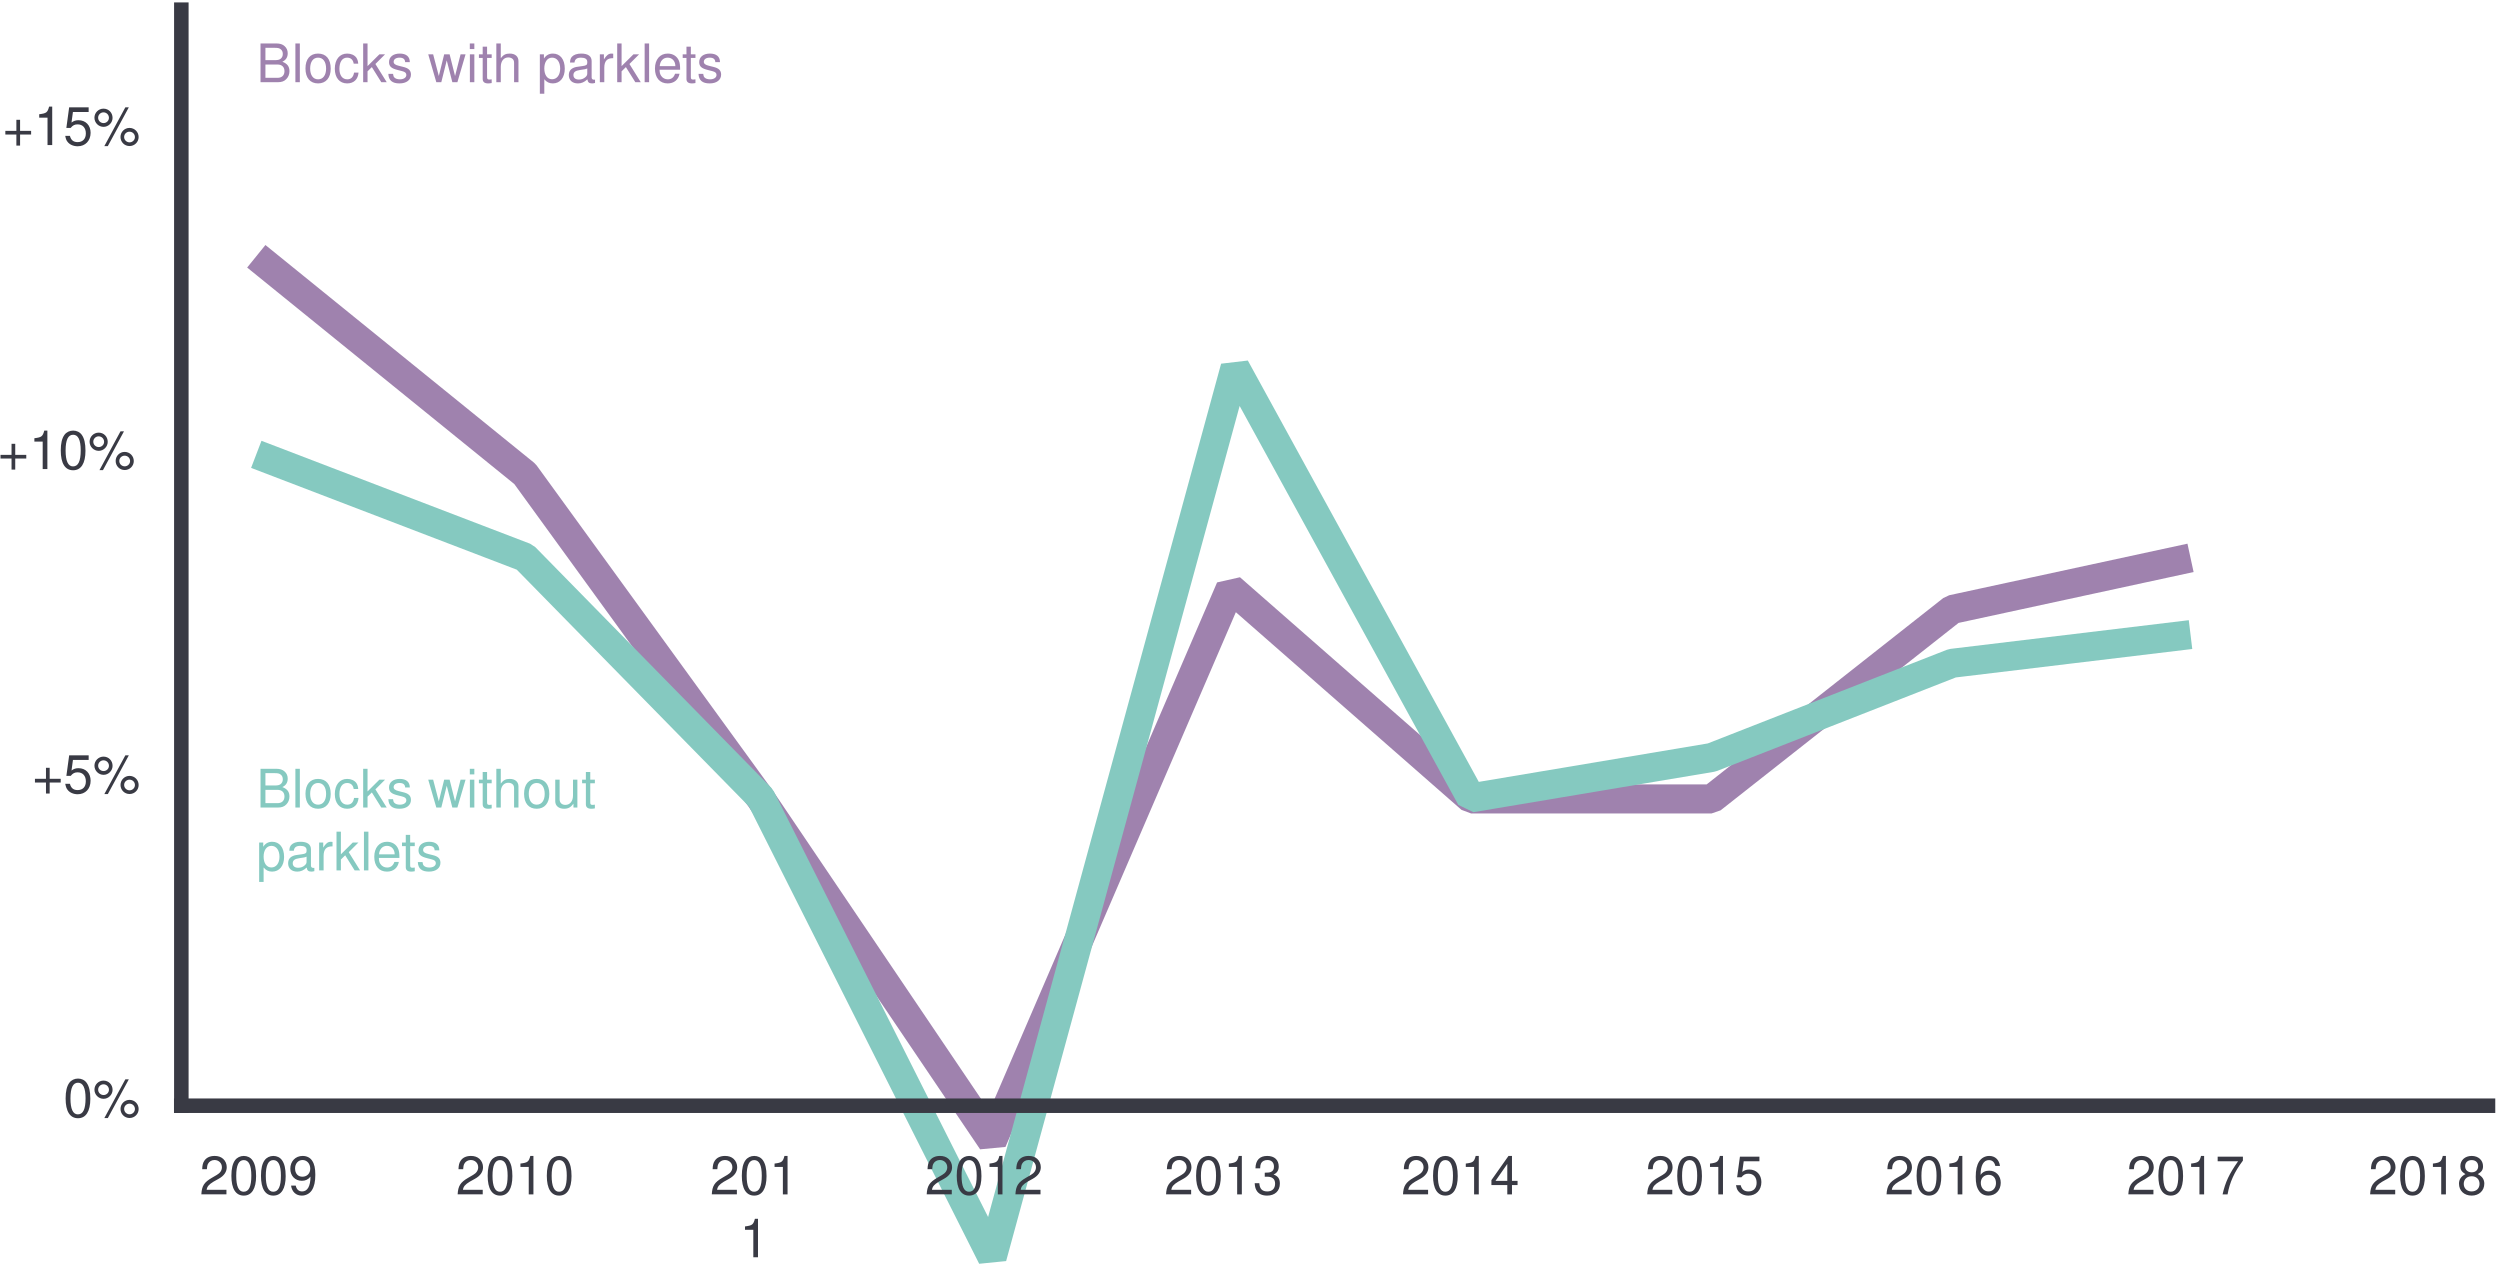
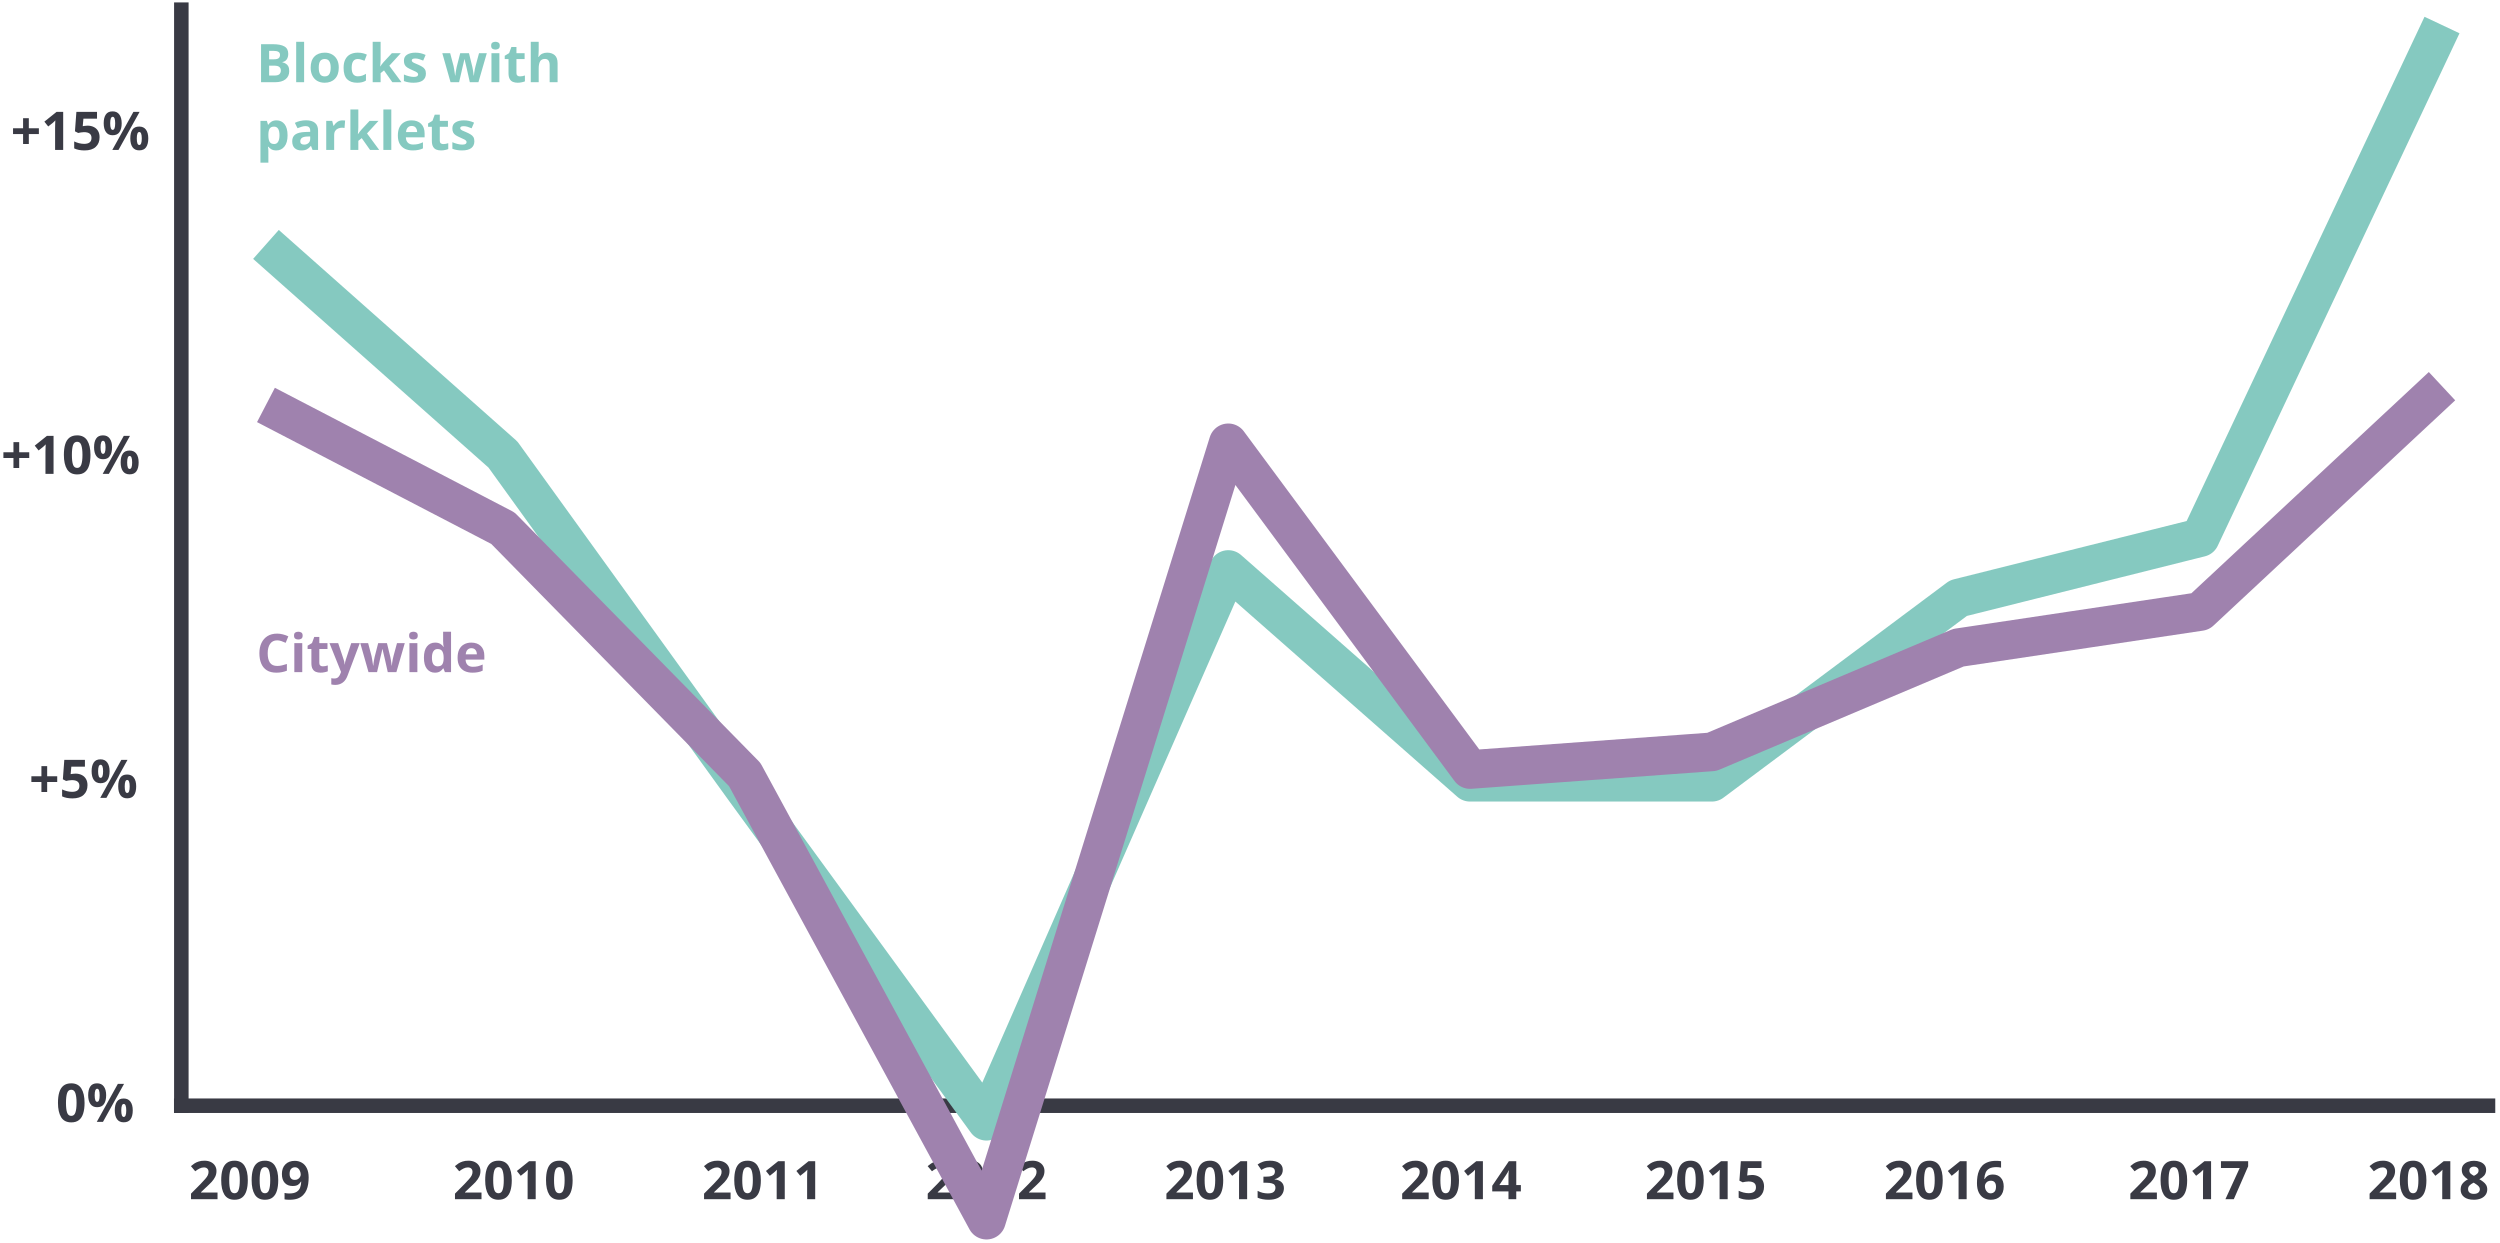
- <svg xmlns="http://www.w3.org/2000/svg" width="517px" height="262px" viewBox="0 0 517 262" version="1.1">
-   <g id="Page-1" stroke="none" stroke-width="1" fill="none" fill-rule="evenodd">
-     <g id="Section-03:-The-Ripple-Effect-Copy" transform="translate(-446, -251)">
-       <g id="Chart" transform="translate(443, 253)">
-         <polyline id="Path-15" stroke="#9F82AE" stroke-width="6" stroke-linejoin="bevel" points="56 51 111.556 96.022 160.348 163.22 208.174 234 257.449 119.63 307.208 163.22 356.966 163.22 406.725 124.029 456 113.364" />
-         <polyline id="Path-16" stroke="#85C9C0" stroke-width="6" stroke-linejoin="bevel" points="56 91.959 111.556 113.243 160.348 163.001 208.174 258 258.42 74 307.208 163.001 356.966 154.649 406.725 135.163 456 129.233" />
-         <path d="M40.479,226.663 L517.521,226.663" id="Line-2" stroke="#393A44" stroke-width="3" stroke-linecap="square" />
-         <path d="M40.5,0 L40.5,226.663" id="Line" stroke="#393A44" stroke-width="3" stroke-linecap="square" />
-         <g id="Bottom-axis" transform="translate(41, 235)" fill="#393A44" font-family="Helvetica" font-size="11" font-weight="normal">
-           <text id="2009">
-             <tspan x="3.265" y="10">2009</tspan>
+ <svg xmlns="http://www.w3.org/2000/svg" width="517px" height="257px" viewBox="0 0 517 257" version="1.1">
+   <g id="Pages" stroke="none" stroke-width="1" fill="none" fill-rule="evenodd">
+     <g id="Section-03-01" transform="translate(-446, -251)">
+       <g id="Group" transform="translate(443, 253)">
+         <g id="Chart">
+           <path d="M40.479,226.663 L517.521,226.663" id="Line-2" stroke="#393A44" stroke-width="3" stroke-linecap="square" />
+           <path d="M40.5,0 L40.5,226.663" id="Line" stroke="#393A44" stroke-width="3" stroke-linecap="square" />
+           <g id="Bottom-axis" transform="translate(41, 235)" fill="#393A44" font-family="DMSans-Bold, DM Sans" font-size="11" font-weight="bold">
+             <text id="2009">
+               <tspan x="1.062" y="11">2009</tspan>
+             </text>
+             <text id="2010">
+               <tspan x="55.652" y="11">2010</tspan>
+             </text>
+             <text id="2011">
+               <tspan x="107.159" y="11">2011</tspan>
+             </text>
+             <text id="2012">
+               <tspan x="153.417" y="11">2012</tspan>
+             </text>
+             <text id="2013">
+               <tspan x="202.779" y="11">2013</tspan>
+             </text>
+             <text id="2014">
+               <tspan x="251.531" y="11">2014</tspan>
+             </text>
+             <text id="2015">
+               <tspan x="302.147" y="11">2015</tspan>
+             </text>
+             <text id="2016">
+               <tspan x="351.57" y="11">2016</tspan>
+             </text>
+             <text id="2017">
+               <tspan x="402.12" y="11">2017</tspan>
+             </text>
+             <text id="2018">
+               <tspan x="451.598" y="11">2018</tspan>
+             </text>
+           </g>
+           <g id="Left-axis" transform="translate(0, 18)" fill="#393A44" font-family="DMSans-Bold, DM Sans" font-size="11" font-weight="bold">
+             <text id="0%">
+               <tspan x="14.598" y="212">0%</tspan>
+             </text>
+             <text id="+5%">
+               <tspan x="9.021" y="145">+5%</tspan>
+             </text>
+             <text id="+10%">
+               <tspan x="3.236" y="78">+10%</tspan>
+             </text>
+             <text id="+15%">
+               <tspan x="5.226" y="11">+15%</tspan>
+             </text>
+           </g>
+           <text id="Blocks-with-parklets" font-family="DMSans-Bold, DM Sans" font-size="11" font-weight="bold" fill="#85C9C0">
+             <tspan x="56" y="15">Blocks with </tspan>
+             <tspan x="56" y="29">parklets</tspan>
          </text>
-           <text id="2010">
-             <tspan x="56.265" y="10">2010</tspan>
-           </text>
-           <text id="2011">
-             <tspan x="108.823" y="10">201</tspan>
-             <tspan x="114.941" y="23">1</tspan>
-           </text>
-           <text id="2012">
-             <tspan x="153.265" y="10">2012</tspan>
-           </text>
-           <text id="2013">
-             <tspan x="202.765" y="10">2013</tspan>
-           </text>
-           <text id="2014">
-             <tspan x="251.765" y="10">2014</tspan>
-           </text>
-           <text id="2015">
-             <tspan x="302.265" y="10">2015</tspan>
-           </text>
-           <text id="2016">
-             <tspan x="351.765" y="10">2016</tspan>
-           </text>
-           <text id="2017">
-             <tspan x="401.765" y="10">2017</tspan>
-           </text>
-           <text id="2018">
-             <tspan x="451.765" y="10">2018</tspan>
+           <text id="Citywide" font-family="DMSans-Bold, DM Sans" font-size="11" font-weight="bold" fill="#9F82AE">
+             <tspan x="56" y="137">Citywide</tspan>
          </text>
        </g>
-         <g id="Left-axis" transform="translate(0, 18)" fill="#393A44" font-family="Helvetica" font-size="11" font-weight="normal">
-           <text id="0%">
-             <tspan x="16.102" y="211">0%</tspan>
-           </text>
-           <text id="+5%">
-             <tspan x="9.678" y="144">+5%</tspan>
-           </text>
-           <text id="+10%">
-             <tspan x="2.56" y="77">+10%</tspan>
-           </text>
-           <text id="+15%">
-             <tspan x="3.56" y="10">+15%</tspan>
-           </text>
-         </g>
-         <text id="Blocks-without-parkl" font-family="Helvetica" font-size="11" font-weight="normal" fill="#85C9C0">
-           <tspan x="56" y="165">Blocks without </tspan>
-           <tspan x="56" y="178">parklets</tspan>
-         </text>
-         <text id="Blocks-with-parklets" font-family="Helvetica" font-size="11" font-weight="normal" fill="#9F82AE">
-           <tspan x="56" y="15">Blocks with parklets</tspan>
-         </text>
+         <polyline id="Path-20" stroke="#85C9C0" stroke-width="8" stroke-linejoin="round" points="58 48.544 107.007 91.996 157.007 161.282 207.007 229.864 257.007 115.778 307.007 159.764 357.007 159.764 408.007 121.688 458.007 109.169 508.007 3.175" />
+         <polyline id="Path-21" stroke="#9F82AE" stroke-width="8" stroke-linejoin="round" points="58 81.742 107.007 107.233 157.007 158.174 207.007 250.321 257.007 89.581 307.007 157.134 357.007 153.485 408.007 131.939 458.007 124.455 508.007 77.863" />
      </g>
    </g>
  </g>
</svg>
